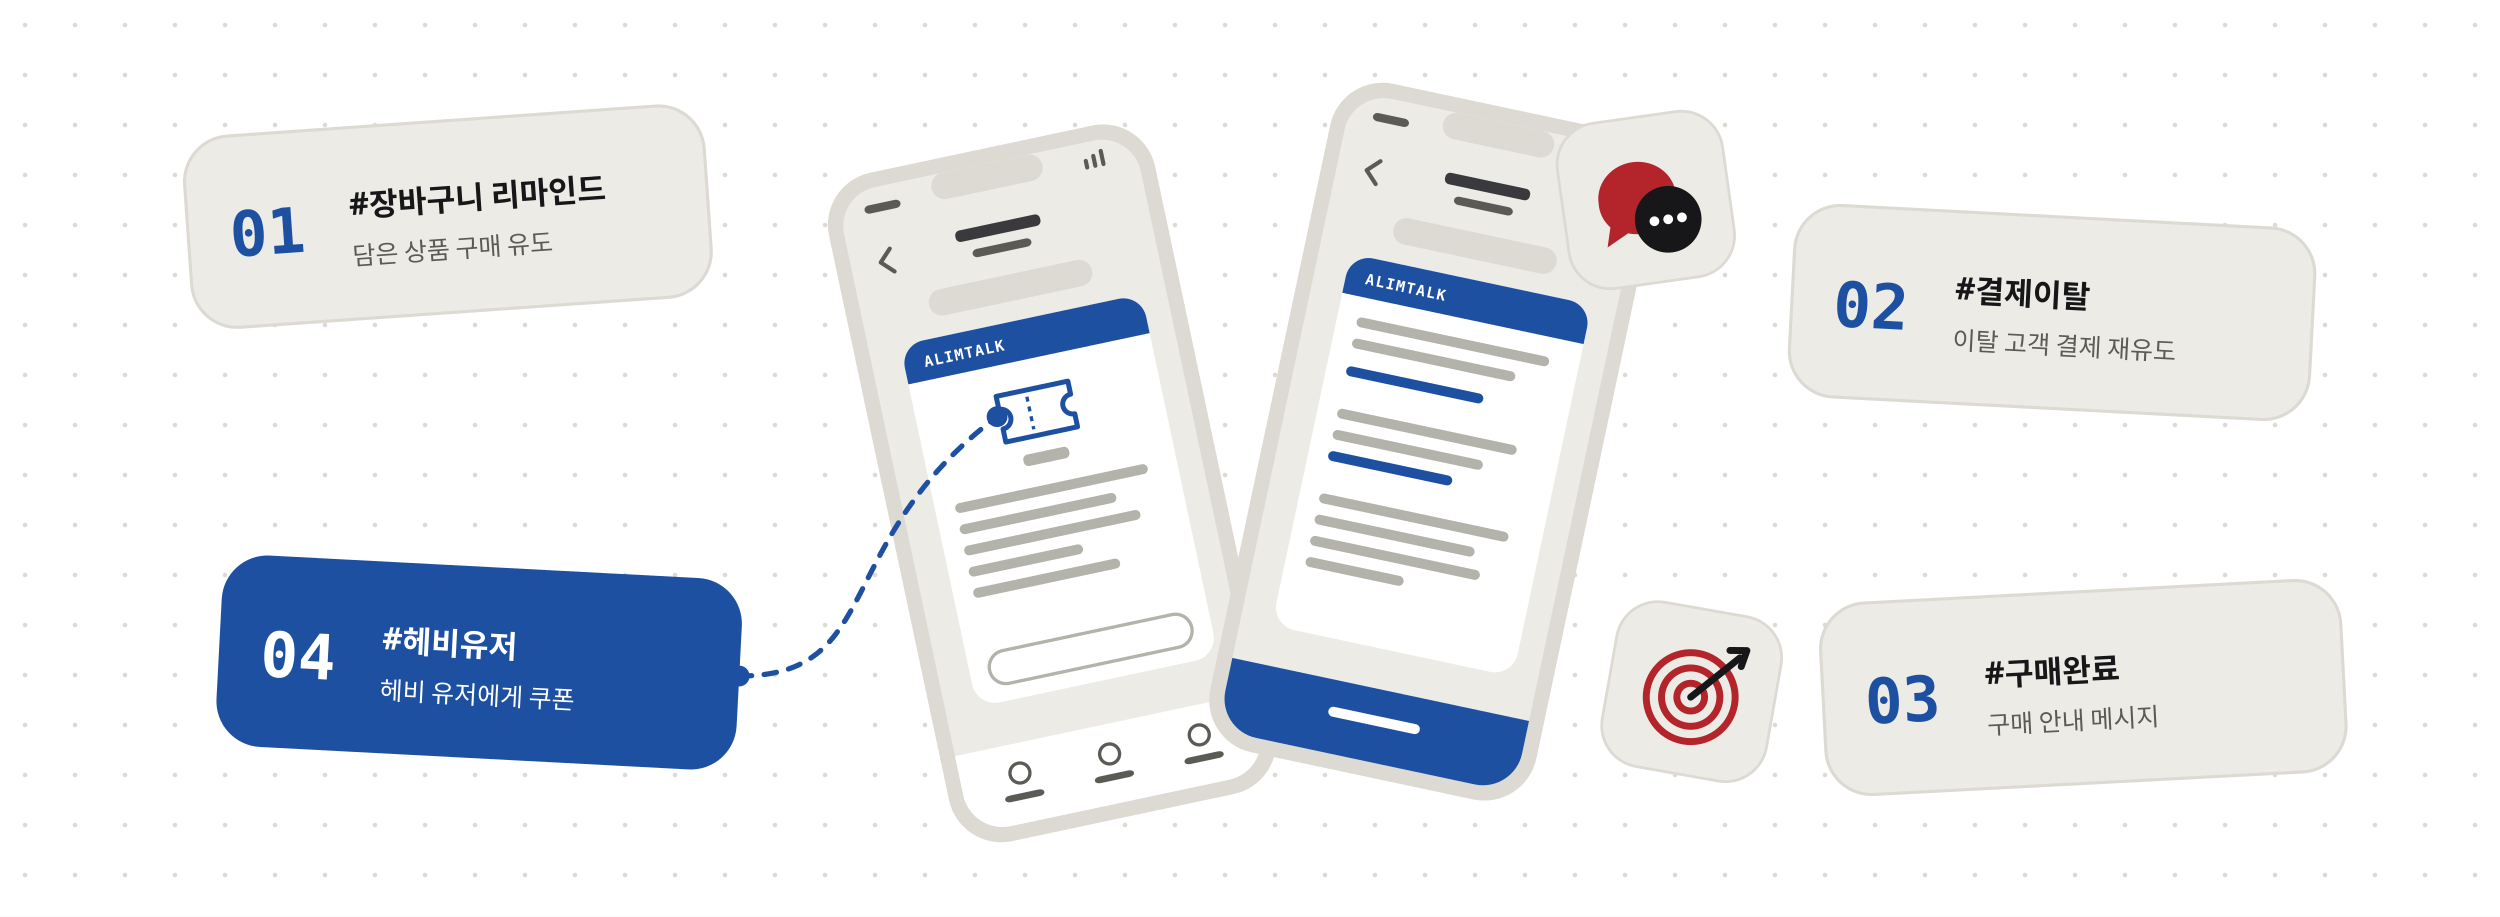
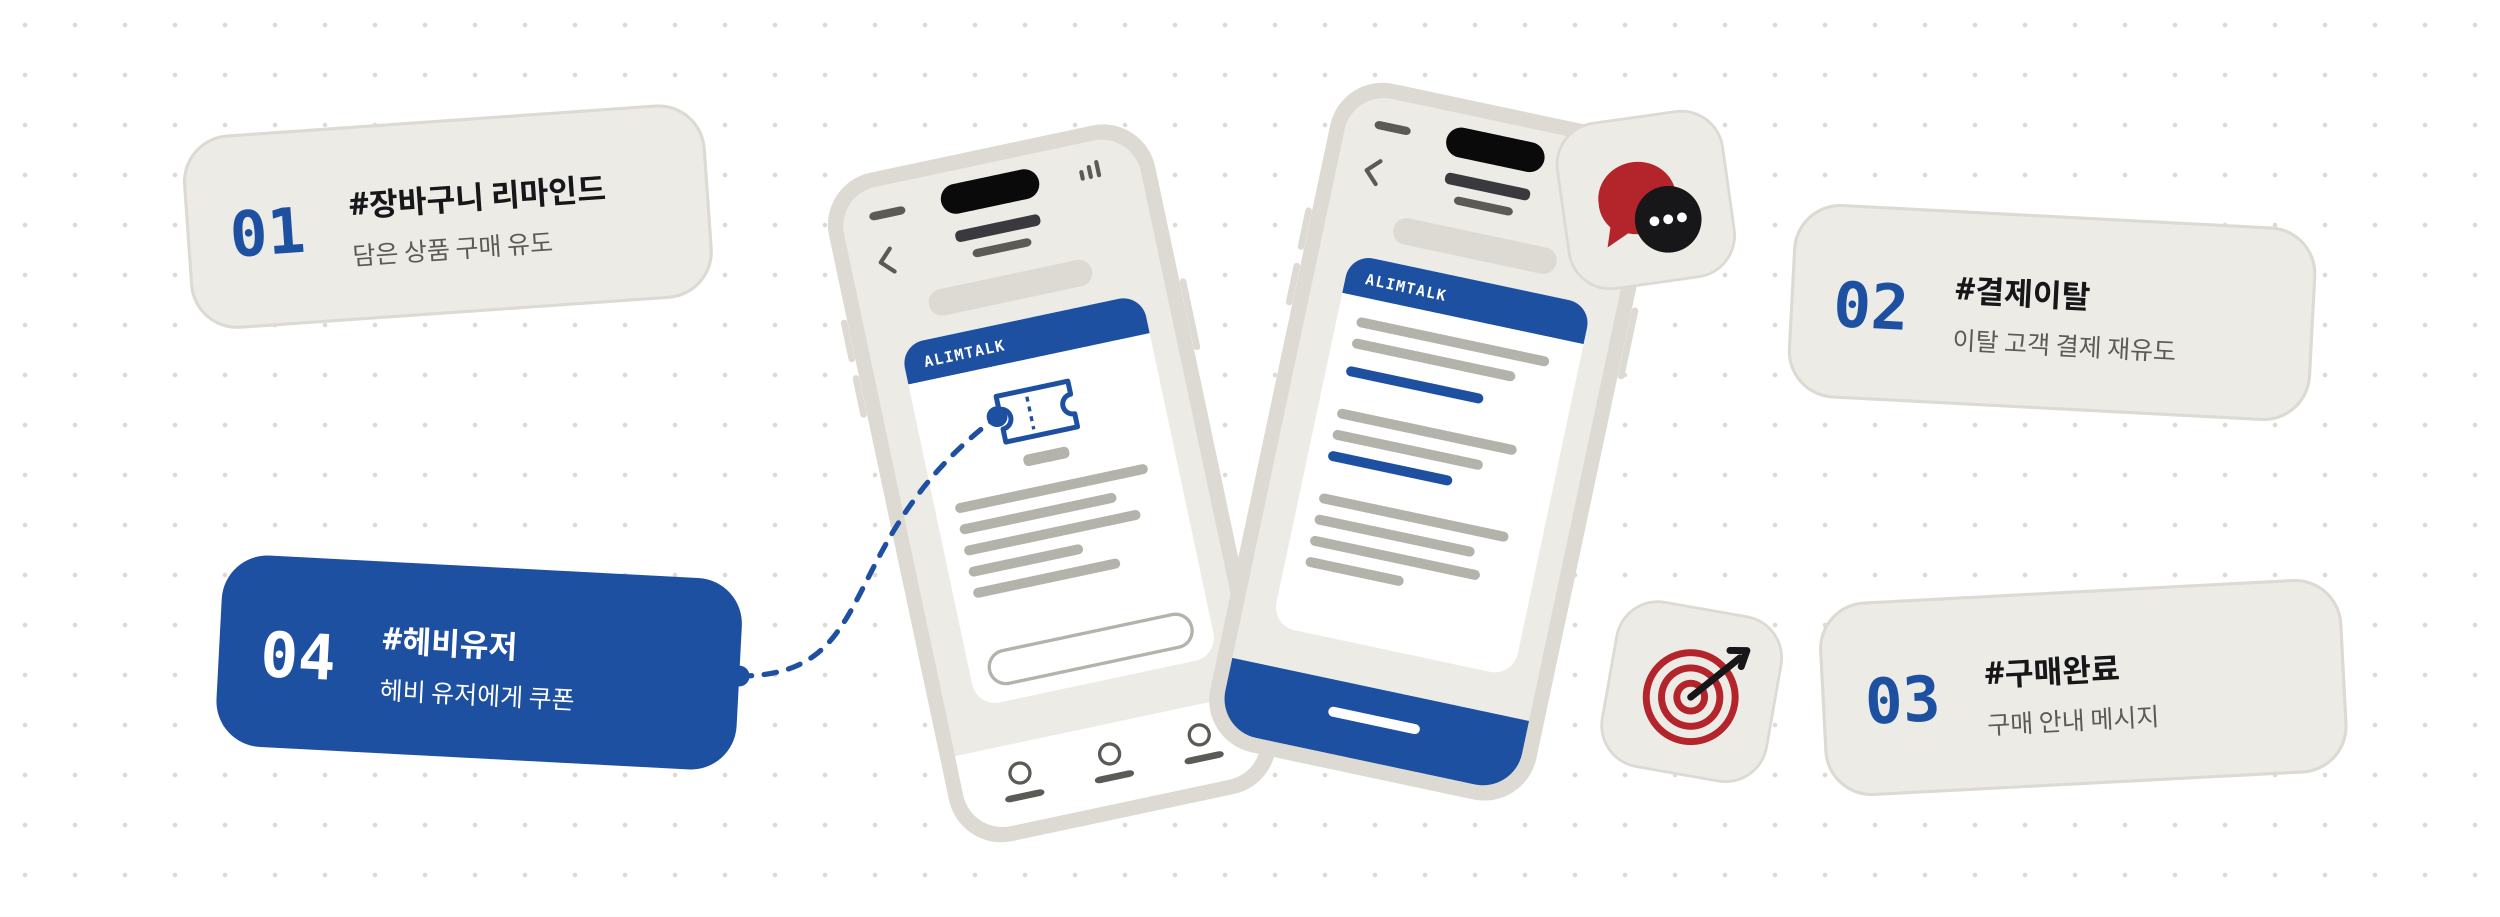
<svg xmlns="http://www.w3.org/2000/svg" viewBox="0 0 1200 440" width="1200" height="440">
  <rect width="1200" height="440" fill="#ffffff" />
  <g fill="#dcdad3">
    <circle cx="12" cy="12" r="1.1" />
    <circle cx="12" cy="36" r="1.1" />
    <circle cx="12" cy="60" r="1.1" />
    <circle cx="12" cy="84" r="1.1" />
    <circle cx="12" cy="108" r="1.1" />
    <circle cx="12" cy="132" r="1.1" />
    <circle cx="12" cy="156" r="1.1" />
    <circle cx="12" cy="180" r="1.1" />
    <circle cx="12" cy="204" r="1.1" />
    <circle cx="12" cy="228" r="1.1" />
    <circle cx="12" cy="252" r="1.1" />
    <circle cx="12" cy="276" r="1.1" />
    <circle cx="12" cy="300" r="1.1" />
    <circle cx="12" cy="324" r="1.1" />
    <circle cx="12" cy="348" r="1.1" />
    <circle cx="12" cy="372" r="1.1" />
    <circle cx="12" cy="396" r="1.1" />
    <circle cx="12" cy="420" r="1.1" />
    <circle cx="36" cy="12" r="1.1" />
    <circle cx="36" cy="36" r="1.1" />
    <circle cx="36" cy="60" r="1.1" />
    <circle cx="36" cy="84" r="1.1" />
    <circle cx="36" cy="108" r="1.1" />
    <circle cx="36" cy="132" r="1.1" />
    <circle cx="36" cy="156" r="1.1" />
    <circle cx="36" cy="180" r="1.1" />
    <circle cx="36" cy="204" r="1.1" />
    <circle cx="36" cy="228" r="1.1" />
    <circle cx="36" cy="252" r="1.1" />
    <circle cx="36" cy="276" r="1.1" />
    <circle cx="36" cy="300" r="1.1" />
    <circle cx="36" cy="324" r="1.1" />
    <circle cx="36" cy="348" r="1.1" />
    <circle cx="36" cy="372" r="1.1" />
    <circle cx="36" cy="396" r="1.1" />
    <circle cx="36" cy="420" r="1.1" />
    <circle cx="60" cy="12" r="1.1" />
    <circle cx="60" cy="36" r="1.1" />
    <circle cx="60" cy="60" r="1.1" />
    <circle cx="60" cy="84" r="1.1" />
    <circle cx="60" cy="108" r="1.1" />
    <circle cx="60" cy="132" r="1.1" />
    <circle cx="60" cy="156" r="1.1" />
    <circle cx="60" cy="180" r="1.1" />
    <circle cx="60" cy="204" r="1.1" />
    <circle cx="60" cy="228" r="1.1" />
    <circle cx="60" cy="252" r="1.1" />
    <circle cx="60" cy="276" r="1.1" />
    <circle cx="60" cy="300" r="1.1" />
    <circle cx="60" cy="324" r="1.1" />
    <circle cx="60" cy="348" r="1.1" />
    <circle cx="60" cy="372" r="1.1" />
    <circle cx="60" cy="396" r="1.1" />
    <circle cx="60" cy="420" r="1.1" />
    <circle cx="84" cy="12" r="1.1" />
    <circle cx="84" cy="36" r="1.1" />
    <circle cx="84" cy="60" r="1.1" />
    <circle cx="84" cy="84" r="1.1" />
    <circle cx="84" cy="108" r="1.1" />
    <circle cx="84" cy="132" r="1.1" />
    <circle cx="84" cy="156" r="1.1" />
    <circle cx="84" cy="180" r="1.1" />
    <circle cx="84" cy="204" r="1.1" />
    <circle cx="84" cy="228" r="1.1" />
    <circle cx="84" cy="252" r="1.1" />
    <circle cx="84" cy="276" r="1.1" />
    <circle cx="84" cy="300" r="1.1" />
    <circle cx="84" cy="324" r="1.1" />
    <circle cx="84" cy="348" r="1.1" />
    <circle cx="84" cy="372" r="1.1" />
    <circle cx="84" cy="396" r="1.1" />
    <circle cx="84" cy="420" r="1.1" />
    <circle cx="108" cy="12" r="1.1" />
    <circle cx="108" cy="36" r="1.1" />
    <circle cx="108" cy="60" r="1.1" />
    <circle cx="108" cy="84" r="1.1" />
    <circle cx="108" cy="108" r="1.1" />
    <circle cx="108" cy="132" r="1.1" />
    <circle cx="108" cy="156" r="1.1" />
    <circle cx="108" cy="180" r="1.1" />
    <circle cx="108" cy="204" r="1.1" />
    <circle cx="108" cy="228" r="1.1" />
    <circle cx="108" cy="252" r="1.1" />
    <circle cx="108" cy="276" r="1.1" />
    <circle cx="108" cy="300" r="1.1" />
    <circle cx="108" cy="324" r="1.1" />
    <circle cx="108" cy="348" r="1.1" />
    <circle cx="108" cy="372" r="1.1" />
    <circle cx="108" cy="396" r="1.1" />
    <circle cx="108" cy="420" r="1.1" />
    <circle cx="132" cy="12" r="1.1" />
    <circle cx="132" cy="36" r="1.1" />
    <circle cx="132" cy="60" r="1.1" />
    <circle cx="132" cy="84" r="1.1" />
    <circle cx="132" cy="108" r="1.1" />
    <circle cx="132" cy="132" r="1.1" />
    <circle cx="132" cy="156" r="1.1" />
    <circle cx="132" cy="180" r="1.1" />
    <circle cx="132" cy="204" r="1.1" />
    <circle cx="132" cy="228" r="1.1" />
    <circle cx="132" cy="252" r="1.1" />
    <circle cx="132" cy="276" r="1.1" />
    <circle cx="132" cy="300" r="1.1" />
    <circle cx="132" cy="324" r="1.1" />
    <circle cx="132" cy="348" r="1.1" />
    <circle cx="132" cy="372" r="1.1" />
    <circle cx="132" cy="396" r="1.1" />
    <circle cx="132" cy="420" r="1.1" />
    <circle cx="156" cy="12" r="1.1" />
    <circle cx="156" cy="36" r="1.1" />
    <circle cx="156" cy="60" r="1.1" />
    <circle cx="156" cy="84" r="1.1" />
    <circle cx="156" cy="108" r="1.1" />
    <circle cx="156" cy="132" r="1.1" />
    <circle cx="156" cy="156" r="1.1" />
    <circle cx="156" cy="180" r="1.1" />
    <circle cx="156" cy="204" r="1.1" />
    <circle cx="156" cy="228" r="1.1" />
    <circle cx="156" cy="252" r="1.1" />
    <circle cx="156" cy="276" r="1.1" />
    <circle cx="156" cy="300" r="1.1" />
    <circle cx="156" cy="324" r="1.1" />
    <circle cx="156" cy="348" r="1.1" />
    <circle cx="156" cy="372" r="1.1" />
    <circle cx="156" cy="396" r="1.1" />
    <circle cx="156" cy="420" r="1.1" />
    <circle cx="180" cy="12" r="1.1" />
    <circle cx="180" cy="36" r="1.1" />
    <circle cx="180" cy="60" r="1.1" />
    <circle cx="180" cy="84" r="1.1" />
    <circle cx="180" cy="108" r="1.1" />
    <circle cx="180" cy="132" r="1.1" />
    <circle cx="180" cy="156" r="1.1" />
    <circle cx="180" cy="180" r="1.1" />
    <circle cx="180" cy="204" r="1.1" />
    <circle cx="180" cy="228" r="1.1" />
    <circle cx="180" cy="252" r="1.1" />
    <circle cx="180" cy="276" r="1.1" />
    <circle cx="180" cy="300" r="1.1" />
    <circle cx="180" cy="324" r="1.1" />
    <circle cx="180" cy="348" r="1.1" />
    <circle cx="180" cy="372" r="1.1" />
    <circle cx="180" cy="396" r="1.1" />
    <circle cx="180" cy="420" r="1.1" />
    <circle cx="204" cy="12" r="1.1" />
    <circle cx="204" cy="36" r="1.1" />
    <circle cx="204" cy="60" r="1.1" />
    <circle cx="204" cy="84" r="1.1" />
    <circle cx="204" cy="108" r="1.1" />
    <circle cx="204" cy="132" r="1.1" />
    <circle cx="204" cy="156" r="1.1" />
    <circle cx="204" cy="180" r="1.1" />
    <circle cx="204" cy="204" r="1.1" />
    <circle cx="204" cy="228" r="1.1" />
    <circle cx="204" cy="252" r="1.1" />
    <circle cx="204" cy="276" r="1.1" />
    <circle cx="204" cy="300" r="1.1" />
    <circle cx="204" cy="324" r="1.1" />
    <circle cx="204" cy="348" r="1.1" />
    <circle cx="204" cy="372" r="1.1" />
    <circle cx="204" cy="396" r="1.1" />
    <circle cx="204" cy="420" r="1.1" />
    <circle cx="228" cy="12" r="1.1" />
    <circle cx="228" cy="36" r="1.1" />
    <circle cx="228" cy="60" r="1.1" />
    <circle cx="228" cy="84" r="1.1" />
    <circle cx="228" cy="108" r="1.1" />
    <circle cx="228" cy="132" r="1.1" />
    <circle cx="228" cy="156" r="1.1" />
    <circle cx="228" cy="180" r="1.1" />
    <circle cx="228" cy="204" r="1.1" />
    <circle cx="228" cy="228" r="1.1" />
    <circle cx="228" cy="252" r="1.1" />
    <circle cx="228" cy="276" r="1.1" />
    <circle cx="228" cy="300" r="1.1" />
    <circle cx="228" cy="324" r="1.1" />
    <circle cx="228" cy="348" r="1.1" />
    <circle cx="228" cy="372" r="1.1" />
    <circle cx="228" cy="396" r="1.1" />
    <circle cx="228" cy="420" r="1.1" />
    <circle cx="252" cy="12" r="1.1" />
    <circle cx="252" cy="36" r="1.1" />
    <circle cx="252" cy="60" r="1.1" />
    <circle cx="252" cy="84" r="1.1" />
    <circle cx="252" cy="108" r="1.1" />
    <circle cx="252" cy="132" r="1.1" />
    <circle cx="252" cy="156" r="1.1" />
    <circle cx="252" cy="180" r="1.1" />
    <circle cx="252" cy="204" r="1.1" />
    <circle cx="252" cy="228" r="1.1" />
    <circle cx="252" cy="252" r="1.1" />
    <circle cx="252" cy="276" r="1.1" />
    <circle cx="252" cy="300" r="1.1" />
    <circle cx="252" cy="324" r="1.1" />
    <circle cx="252" cy="348" r="1.1" />
    <circle cx="252" cy="372" r="1.1" />
    <circle cx="252" cy="396" r="1.1" />
    <circle cx="252" cy="420" r="1.1" />
    <circle cx="276" cy="12" r="1.1" />
    <circle cx="276" cy="36" r="1.1" />
    <circle cx="276" cy="60" r="1.1" />
    <circle cx="276" cy="84" r="1.1" />
    <circle cx="276" cy="108" r="1.1" />
    <circle cx="276" cy="132" r="1.1" />
    <circle cx="276" cy="156" r="1.1" />
    <circle cx="276" cy="180" r="1.1" />
    <circle cx="276" cy="204" r="1.1" />
    <circle cx="276" cy="228" r="1.1" />
    <circle cx="276" cy="252" r="1.1" />
    <circle cx="276" cy="276" r="1.1" />
    <circle cx="276" cy="300" r="1.1" />
    <circle cx="276" cy="324" r="1.1" />
    <circle cx="276" cy="348" r="1.1" />
    <circle cx="276" cy="372" r="1.1" />
    <circle cx="276" cy="396" r="1.1" />
    <circle cx="276" cy="420" r="1.1" />
    <circle cx="300" cy="12" r="1.1" />
    <circle cx="300" cy="36" r="1.1" />
    <circle cx="300" cy="60" r="1.1" />
    <circle cx="300" cy="84" r="1.1" />
    <circle cx="300" cy="108" r="1.1" />
    <circle cx="300" cy="132" r="1.1" />
    <circle cx="300" cy="156" r="1.1" />
    <circle cx="300" cy="180" r="1.1" />
    <circle cx="300" cy="204" r="1.1" />
    <circle cx="300" cy="228" r="1.1" />
    <circle cx="300" cy="252" r="1.1" />
    <circle cx="300" cy="276" r="1.1" />
    <circle cx="300" cy="300" r="1.1" />
    <circle cx="300" cy="324" r="1.1" />
    <circle cx="300" cy="348" r="1.1" />
    <circle cx="300" cy="372" r="1.1" />
    <circle cx="300" cy="396" r="1.1" />
    <circle cx="300" cy="420" r="1.1" />
    <circle cx="324" cy="12" r="1.1" />
    <circle cx="324" cy="36" r="1.1" />
    <circle cx="324" cy="60" r="1.1" />
    <circle cx="324" cy="84" r="1.1" />
    <circle cx="324" cy="108" r="1.1" />
    <circle cx="324" cy="132" r="1.1" />
    <circle cx="324" cy="156" r="1.1" />
    <circle cx="324" cy="180" r="1.1" />
    <circle cx="324" cy="204" r="1.1" />
    <circle cx="324" cy="228" r="1.1" />
    <circle cx="324" cy="252" r="1.1" />
    <circle cx="324" cy="276" r="1.1" />
    <circle cx="324" cy="300" r="1.1" />
    <circle cx="324" cy="324" r="1.1" />
    <circle cx="324" cy="348" r="1.1" />
    <circle cx="324" cy="372" r="1.1" />
    <circle cx="324" cy="396" r="1.1" />
    <circle cx="324" cy="420" r="1.1" />
    <circle cx="348" cy="12" r="1.1" />
    <circle cx="348" cy="36" r="1.1" />
    <circle cx="348" cy="60" r="1.1" />
    <circle cx="348" cy="84" r="1.1" />
    <circle cx="348" cy="108" r="1.1" />
    <circle cx="348" cy="132" r="1.1" />
    <circle cx="348" cy="156" r="1.1" />
    <circle cx="348" cy="180" r="1.1" />
    <circle cx="348" cy="204" r="1.1" />
    <circle cx="348" cy="228" r="1.1" />
    <circle cx="348" cy="252" r="1.1" />
    <circle cx="348" cy="276" r="1.1" />
    <circle cx="348" cy="300" r="1.1" />
    <circle cx="348" cy="324" r="1.1" />
    <circle cx="348" cy="348" r="1.1" />
    <circle cx="348" cy="372" r="1.1" />
    <circle cx="348" cy="396" r="1.1" />
    <circle cx="348" cy="420" r="1.1" />
    <circle cx="372" cy="12" r="1.1" />
    <circle cx="372" cy="36" r="1.1" />
    <circle cx="372" cy="60" r="1.1" />
    <circle cx="372" cy="84" r="1.1" />
    <circle cx="372" cy="108" r="1.1" />
    <circle cx="372" cy="132" r="1.1" />
    <circle cx="372" cy="156" r="1.1" />
    <circle cx="372" cy="180" r="1.1" />
    <circle cx="372" cy="204" r="1.1" />
    <circle cx="372" cy="228" r="1.1" />
    <circle cx="372" cy="252" r="1.1" />
    <circle cx="372" cy="276" r="1.1" />
    <circle cx="372" cy="300" r="1.1" />
    <circle cx="372" cy="324" r="1.1" />
    <circle cx="372" cy="348" r="1.1" />
    <circle cx="372" cy="372" r="1.1" />
    <circle cx="372" cy="396" r="1.1" />
    <circle cx="372" cy="420" r="1.1" />
    <circle cx="396" cy="12" r="1.1" />
    <circle cx="396" cy="36" r="1.1" />
    <circle cx="396" cy="60" r="1.1" />
    <circle cx="396" cy="84" r="1.1" />
    <circle cx="396" cy="108" r="1.1" />
    <circle cx="396" cy="132" r="1.1" />
    <circle cx="396" cy="156" r="1.1" />
    <circle cx="396" cy="180" r="1.1" />
    <circle cx="396" cy="204" r="1.1" />
    <circle cx="396" cy="228" r="1.1" />
    <circle cx="396" cy="252" r="1.1" />
    <circle cx="396" cy="276" r="1.1" />
    <circle cx="396" cy="300" r="1.1" />
    <circle cx="396" cy="324" r="1.1" />
    <circle cx="396" cy="348" r="1.1" />
    <circle cx="396" cy="372" r="1.1" />
    <circle cx="396" cy="396" r="1.1" />
    <circle cx="396" cy="420" r="1.1" />
    <circle cx="420" cy="12" r="1.1" />
    <circle cx="420" cy="36" r="1.1" />
    <circle cx="420" cy="60" r="1.1" />
    <circle cx="420" cy="84" r="1.1" />
    <circle cx="420" cy="108" r="1.1" />
    <circle cx="420" cy="132" r="1.1" />
    <circle cx="420" cy="156" r="1.1" />
    <circle cx="420" cy="180" r="1.1" />
    <circle cx="420" cy="204" r="1.1" />
    <circle cx="420" cy="228" r="1.1" />
    <circle cx="420" cy="252" r="1.1" />
    <circle cx="420" cy="276" r="1.1" />
    <circle cx="420" cy="300" r="1.1" />
    <circle cx="420" cy="324" r="1.1" />
    <circle cx="420" cy="348" r="1.1" />
    <circle cx="420" cy="372" r="1.1" />
    <circle cx="420" cy="396" r="1.1" />
    <circle cx="420" cy="420" r="1.1" />
    <circle cx="444" cy="12" r="1.1" />
    <circle cx="444" cy="36" r="1.1" />
    <circle cx="444" cy="60" r="1.1" />
    <circle cx="444" cy="84" r="1.1" />
    <circle cx="444" cy="108" r="1.1" />
    <circle cx="444" cy="132" r="1.1" />
    <circle cx="444" cy="156" r="1.1" />
    <circle cx="444" cy="180" r="1.1" />
    <circle cx="444" cy="204" r="1.1" />
    <circle cx="444" cy="228" r="1.1" />
    <circle cx="444" cy="252" r="1.1" />
    <circle cx="444" cy="276" r="1.1" />
    <circle cx="444" cy="300" r="1.1" />
    <circle cx="444" cy="324" r="1.1" />
    <circle cx="444" cy="348" r="1.1" />
    <circle cx="444" cy="372" r="1.1" />
    <circle cx="444" cy="396" r="1.1" />
    <circle cx="444" cy="420" r="1.1" />
    <circle cx="468" cy="12" r="1.1" />
    <circle cx="468" cy="36" r="1.1" />
    <circle cx="468" cy="60" r="1.1" />
    <circle cx="468" cy="84" r="1.1" />
    <circle cx="468" cy="108" r="1.1" />
    <circle cx="468" cy="132" r="1.1" />
    <circle cx="468" cy="156" r="1.1" />
    <circle cx="468" cy="180" r="1.1" />
    <circle cx="468" cy="204" r="1.1" />
    <circle cx="468" cy="228" r="1.1" />
    <circle cx="468" cy="252" r="1.1" />
    <circle cx="468" cy="276" r="1.1" />
    <circle cx="468" cy="300" r="1.1" />
    <circle cx="468" cy="324" r="1.1" />
    <circle cx="468" cy="348" r="1.1" />
    <circle cx="468" cy="372" r="1.1" />
    <circle cx="468" cy="396" r="1.1" />
    <circle cx="468" cy="420" r="1.1" />
    <circle cx="492" cy="12" r="1.1" />
    <circle cx="492" cy="36" r="1.1" />
    <circle cx="492" cy="60" r="1.1" />
    <circle cx="492" cy="84" r="1.1" />
    <circle cx="492" cy="108" r="1.1" />
    <circle cx="492" cy="132" r="1.1" />
    <circle cx="492" cy="156" r="1.1" />
    <circle cx="492" cy="180" r="1.1" />
    <circle cx="492" cy="204" r="1.1" />
    <circle cx="492" cy="228" r="1.1" />
    <circle cx="492" cy="252" r="1.1" />
    <circle cx="492" cy="276" r="1.1" />
    <circle cx="492" cy="300" r="1.1" />
    <circle cx="492" cy="324" r="1.1" />
    <circle cx="492" cy="348" r="1.1" />
    <circle cx="492" cy="372" r="1.1" />
    <circle cx="492" cy="396" r="1.1" />
    <circle cx="492" cy="420" r="1.1" />
    <circle cx="516" cy="12" r="1.1" />
    <circle cx="516" cy="36" r="1.1" />
    <circle cx="516" cy="60" r="1.1" />
    <circle cx="516" cy="84" r="1.1" />
    <circle cx="516" cy="108" r="1.1" />
    <circle cx="516" cy="132" r="1.1" />
    <circle cx="516" cy="156" r="1.1" />
    <circle cx="516" cy="180" r="1.1" />
    <circle cx="516" cy="204" r="1.1" />
    <circle cx="516" cy="228" r="1.1" />
    <circle cx="516" cy="252" r="1.1" />
    <circle cx="516" cy="276" r="1.1" />
    <circle cx="516" cy="300" r="1.1" />
    <circle cx="516" cy="324" r="1.1" />
    <circle cx="516" cy="348" r="1.1" />
    <circle cx="516" cy="372" r="1.1" />
    <circle cx="516" cy="396" r="1.1" />
    <circle cx="516" cy="420" r="1.1" />
    <circle cx="540" cy="12" r="1.1" />
    <circle cx="540" cy="36" r="1.1" />
    <circle cx="540" cy="60" r="1.1" />
    <circle cx="540" cy="84" r="1.1" />
    <circle cx="540" cy="108" r="1.1" />
    <circle cx="540" cy="132" r="1.1" />
    <circle cx="540" cy="156" r="1.1" />
    <circle cx="540" cy="180" r="1.1" />
    <circle cx="540" cy="204" r="1.1" />
    <circle cx="540" cy="228" r="1.1" />
    <circle cx="540" cy="252" r="1.1" />
    <circle cx="540" cy="276" r="1.1" />
    <circle cx="540" cy="300" r="1.1" />
    <circle cx="540" cy="324" r="1.1" />
    <circle cx="540" cy="348" r="1.1" />
    <circle cx="540" cy="372" r="1.1" />
    <circle cx="540" cy="396" r="1.1" />
    <circle cx="540" cy="420" r="1.1" />
    <circle cx="564" cy="12" r="1.1" />
    <circle cx="564" cy="36" r="1.1" />
    <circle cx="564" cy="60" r="1.1" />
    <circle cx="564" cy="84" r="1.1" />
    <circle cx="564" cy="108" r="1.1" />
    <circle cx="564" cy="132" r="1.1" />
    <circle cx="564" cy="156" r="1.1" />
    <circle cx="564" cy="180" r="1.1" />
    <circle cx="564" cy="204" r="1.1" />
    <circle cx="564" cy="228" r="1.1" />
    <circle cx="564" cy="252" r="1.1" />
    <circle cx="564" cy="276" r="1.1" />
    <circle cx="564" cy="300" r="1.1" />
    <circle cx="564" cy="324" r="1.1" />
    <circle cx="564" cy="348" r="1.1" />
    <circle cx="564" cy="372" r="1.1" />
    <circle cx="564" cy="396" r="1.1" />
    <circle cx="564" cy="420" r="1.1" />
    <circle cx="588" cy="12" r="1.1" />
    <circle cx="588" cy="36" r="1.1" />
    <circle cx="588" cy="60" r="1.1" />
    <circle cx="588" cy="84" r="1.1" />
    <circle cx="588" cy="108" r="1.1" />
    <circle cx="588" cy="132" r="1.1" />
    <circle cx="588" cy="156" r="1.1" />
    <circle cx="588" cy="180" r="1.1" />
    <circle cx="588" cy="204" r="1.1" />
    <circle cx="588" cy="228" r="1.1" />
    <circle cx="588" cy="252" r="1.1" />
    <circle cx="588" cy="276" r="1.1" />
    <circle cx="588" cy="300" r="1.1" />
    <circle cx="588" cy="324" r="1.1" />
    <circle cx="588" cy="348" r="1.1" />
    <circle cx="588" cy="372" r="1.1" />
    <circle cx="588" cy="396" r="1.1" />
    <circle cx="588" cy="420" r="1.1" />
    <circle cx="612" cy="12" r="1.1" />
    <circle cx="612" cy="36" r="1.1" />
    <circle cx="612" cy="60" r="1.1" />
    <circle cx="612" cy="84" r="1.1" />
    <circle cx="612" cy="108" r="1.1" />
    <circle cx="612" cy="132" r="1.1" />
    <circle cx="612" cy="156" r="1.1" />
    <circle cx="612" cy="180" r="1.1" />
    <circle cx="612" cy="204" r="1.1" />
    <circle cx="612" cy="228" r="1.1" />
    <circle cx="612" cy="252" r="1.1" />
    <circle cx="612" cy="276" r="1.1" />
    <circle cx="612" cy="300" r="1.1" />
    <circle cx="612" cy="324" r="1.1" />
    <circle cx="612" cy="348" r="1.1" />
    <circle cx="612" cy="372" r="1.1" />
    <circle cx="612" cy="396" r="1.1" />
    <circle cx="612" cy="420" r="1.1" />
    <circle cx="636" cy="12" r="1.1" />
    <circle cx="636" cy="36" r="1.1" />
    <circle cx="636" cy="60" r="1.1" />
    <circle cx="636" cy="84" r="1.1" />
    <circle cx="636" cy="108" r="1.1" />
    <circle cx="636" cy="132" r="1.1" />
    <circle cx="636" cy="156" r="1.1" />
    <circle cx="636" cy="180" r="1.1" />
    <circle cx="636" cy="204" r="1.1" />
    <circle cx="636" cy="228" r="1.1" />
    <circle cx="636" cy="252" r="1.1" />
    <circle cx="636" cy="276" r="1.1" />
    <circle cx="636" cy="300" r="1.1" />
    <circle cx="636" cy="324" r="1.1" />
    <circle cx="636" cy="348" r="1.1" />
    <circle cx="636" cy="372" r="1.1" />
    <circle cx="636" cy="396" r="1.1" />
    <circle cx="636" cy="420" r="1.1" />
    <circle cx="660" cy="12" r="1.1" />
    <circle cx="660" cy="36" r="1.1" />
    <circle cx="660" cy="60" r="1.1" />
    <circle cx="660" cy="84" r="1.1" />
    <circle cx="660" cy="108" r="1.1" />
    <circle cx="660" cy="132" r="1.1" />
    <circle cx="660" cy="156" r="1.1" />
    <circle cx="660" cy="180" r="1.1" />
    <circle cx="660" cy="204" r="1.1" />
    <circle cx="660" cy="228" r="1.1" />
    <circle cx="660" cy="252" r="1.1" />
    <circle cx="660" cy="276" r="1.1" />
    <circle cx="660" cy="300" r="1.1" />
    <circle cx="660" cy="324" r="1.1" />
    <circle cx="660" cy="348" r="1.1" />
    <circle cx="660" cy="372" r="1.1" />
    <circle cx="660" cy="396" r="1.1" />
    <circle cx="660" cy="420" r="1.1" />
    <circle cx="684" cy="12" r="1.1" />
    <circle cx="684" cy="36" r="1.1" />
    <circle cx="684" cy="60" r="1.1" />
    <circle cx="684" cy="84" r="1.1" />
    <circle cx="684" cy="108" r="1.1" />
    <circle cx="684" cy="132" r="1.1" />
    <circle cx="684" cy="156" r="1.1" />
    <circle cx="684" cy="180" r="1.1" />
    <circle cx="684" cy="204" r="1.1" />
    <circle cx="684" cy="228" r="1.1" />
    <circle cx="684" cy="252" r="1.1" />
    <circle cx="684" cy="276" r="1.1" />
    <circle cx="684" cy="300" r="1.1" />
    <circle cx="684" cy="324" r="1.1" />
    <circle cx="684" cy="348" r="1.1" />
    <circle cx="684" cy="372" r="1.1" />
    <circle cx="684" cy="396" r="1.1" />
    <circle cx="684" cy="420" r="1.1" />
    <circle cx="708" cy="12" r="1.1" />
    <circle cx="708" cy="36" r="1.1" />
    <circle cx="708" cy="60" r="1.1" />
    <circle cx="708" cy="84" r="1.1" />
    <circle cx="708" cy="108" r="1.1" />
    <circle cx="708" cy="132" r="1.1" />
    <circle cx="708" cy="156" r="1.1" />
    <circle cx="708" cy="180" r="1.1" />
    <circle cx="708" cy="204" r="1.1" />
    <circle cx="708" cy="228" r="1.1" />
    <circle cx="708" cy="252" r="1.1" />
    <circle cx="708" cy="276" r="1.1" />
    <circle cx="708" cy="300" r="1.1" />
    <circle cx="708" cy="324" r="1.1" />
    <circle cx="708" cy="348" r="1.1" />
    <circle cx="708" cy="372" r="1.1" />
    <circle cx="708" cy="396" r="1.1" />
    <circle cx="708" cy="420" r="1.1" />
    <circle cx="732" cy="12" r="1.1" />
    <circle cx="732" cy="36" r="1.1" />
    <circle cx="732" cy="60" r="1.1" />
    <circle cx="732" cy="84" r="1.1" />
    <circle cx="732" cy="108" r="1.1" />
    <circle cx="732" cy="132" r="1.1" />
    <circle cx="732" cy="156" r="1.1" />
    <circle cx="732" cy="180" r="1.1" />
    <circle cx="732" cy="204" r="1.1" />
    <circle cx="732" cy="228" r="1.1" />
    <circle cx="732" cy="252" r="1.1" />
    <circle cx="732" cy="276" r="1.1" />
    <circle cx="732" cy="300" r="1.1" />
    <circle cx="732" cy="324" r="1.1" />
    <circle cx="732" cy="348" r="1.1" />
    <circle cx="732" cy="372" r="1.1" />
    <circle cx="732" cy="396" r="1.1" />
    <circle cx="732" cy="420" r="1.1" />
    <circle cx="756" cy="12" r="1.1" />
    <circle cx="756" cy="36" r="1.1" />
    <circle cx="756" cy="60" r="1.1" />
    <circle cx="756" cy="84" r="1.1" />
    <circle cx="756" cy="108" r="1.1" />
    <circle cx="756" cy="132" r="1.1" />
    <circle cx="756" cy="156" r="1.1" />
    <circle cx="756" cy="180" r="1.1" />
    <circle cx="756" cy="204" r="1.1" />
    <circle cx="756" cy="228" r="1.1" />
    <circle cx="756" cy="252" r="1.1" />
    <circle cx="756" cy="276" r="1.1" />
    <circle cx="756" cy="300" r="1.1" />
    <circle cx="756" cy="324" r="1.1" />
    <circle cx="756" cy="348" r="1.1" />
    <circle cx="756" cy="372" r="1.1" />
    <circle cx="756" cy="396" r="1.1" />
    <circle cx="756" cy="420" r="1.1" />
    <circle cx="780" cy="12" r="1.1" />
    <circle cx="780" cy="36" r="1.1" />
    <circle cx="780" cy="60" r="1.1" />
    <circle cx="780" cy="84" r="1.1" />
    <circle cx="780" cy="108" r="1.1" />
    <circle cx="780" cy="132" r="1.1" />
    <circle cx="780" cy="156" r="1.1" />
    <circle cx="780" cy="180" r="1.1" />
    <circle cx="780" cy="204" r="1.1" />
    <circle cx="780" cy="228" r="1.1" />
    <circle cx="780" cy="252" r="1.1" />
    <circle cx="780" cy="276" r="1.1" />
    <circle cx="780" cy="300" r="1.1" />
    <circle cx="780" cy="324" r="1.1" />
    <circle cx="780" cy="348" r="1.1" />
    <circle cx="780" cy="372" r="1.1" />
    <circle cx="780" cy="396" r="1.1" />
    <circle cx="780" cy="420" r="1.1" />
    <circle cx="804" cy="12" r="1.1" />
    <circle cx="804" cy="36" r="1.1" />
    <circle cx="804" cy="60" r="1.1" />
    <circle cx="804" cy="84" r="1.1" />
    <circle cx="804" cy="108" r="1.1" />
    <circle cx="804" cy="132" r="1.1" />
    <circle cx="804" cy="156" r="1.1" />
    <circle cx="804" cy="180" r="1.1" />
    <circle cx="804" cy="204" r="1.1" />
    <circle cx="804" cy="228" r="1.1" />
    <circle cx="804" cy="252" r="1.1" />
    <circle cx="804" cy="276" r="1.1" />
    <circle cx="804" cy="300" r="1.1" />
    <circle cx="804" cy="324" r="1.1" />
    <circle cx="804" cy="348" r="1.1" />
    <circle cx="804" cy="372" r="1.1" />
    <circle cx="804" cy="396" r="1.1" />
    <circle cx="804" cy="420" r="1.1" />
    <circle cx="828" cy="12" r="1.1" />
    <circle cx="828" cy="36" r="1.1" />
    <circle cx="828" cy="60" r="1.1" />
    <circle cx="828" cy="84" r="1.1" />
    <circle cx="828" cy="108" r="1.1" />
    <circle cx="828" cy="132" r="1.1" />
    <circle cx="828" cy="156" r="1.1" />
    <circle cx="828" cy="180" r="1.1" />
    <circle cx="828" cy="204" r="1.1" />
    <circle cx="828" cy="228" r="1.1" />
    <circle cx="828" cy="252" r="1.1" />
    <circle cx="828" cy="276" r="1.1" />
    <circle cx="828" cy="300" r="1.1" />
    <circle cx="828" cy="324" r="1.1" />
    <circle cx="828" cy="348" r="1.1" />
    <circle cx="828" cy="372" r="1.1" />
    <circle cx="828" cy="396" r="1.1" />
    <circle cx="828" cy="420" r="1.1" />
    <circle cx="852" cy="12" r="1.1" />
    <circle cx="852" cy="36" r="1.1" />
    <circle cx="852" cy="60" r="1.1" />
    <circle cx="852" cy="84" r="1.1" />
    <circle cx="852" cy="108" r="1.1" />
    <circle cx="852" cy="132" r="1.1" />
    <circle cx="852" cy="156" r="1.1" />
    <circle cx="852" cy="180" r="1.1" />
    <circle cx="852" cy="204" r="1.1" />
    <circle cx="852" cy="228" r="1.1" />
    <circle cx="852" cy="252" r="1.1" />
    <circle cx="852" cy="276" r="1.1" />
    <circle cx="852" cy="300" r="1.1" />
    <circle cx="852" cy="324" r="1.1" />
    <circle cx="852" cy="348" r="1.1" />
    <circle cx="852" cy="372" r="1.1" />
    <circle cx="852" cy="396" r="1.1" />
    <circle cx="852" cy="420" r="1.1" />
    <circle cx="876" cy="12" r="1.1" />
    <circle cx="876" cy="36" r="1.1" />
    <circle cx="876" cy="60" r="1.1" />
    <circle cx="876" cy="84" r="1.1" />
    <circle cx="876" cy="108" r="1.1" />
    <circle cx="876" cy="132" r="1.1" />
    <circle cx="876" cy="156" r="1.1" />
    <circle cx="876" cy="180" r="1.1" />
    <circle cx="876" cy="204" r="1.1" />
    <circle cx="876" cy="228" r="1.1" />
    <circle cx="876" cy="252" r="1.1" />
    <circle cx="876" cy="276" r="1.1" />
    <circle cx="876" cy="300" r="1.1" />
    <circle cx="876" cy="324" r="1.1" />
    <circle cx="876" cy="348" r="1.1" />
    <circle cx="876" cy="372" r="1.1" />
    <circle cx="876" cy="396" r="1.1" />
    <circle cx="876" cy="420" r="1.1" />
    <circle cx="900" cy="12" r="1.1" />
    <circle cx="900" cy="36" r="1.1" />
    <circle cx="900" cy="60" r="1.1" />
    <circle cx="900" cy="84" r="1.1" />
    <circle cx="900" cy="108" r="1.1" />
    <circle cx="900" cy="132" r="1.1" />
    <circle cx="900" cy="156" r="1.1" />
    <circle cx="900" cy="180" r="1.1" />
    <circle cx="900" cy="204" r="1.1" />
    <circle cx="900" cy="228" r="1.1" />
    <circle cx="900" cy="252" r="1.1" />
    <circle cx="900" cy="276" r="1.1" />
    <circle cx="900" cy="300" r="1.1" />
    <circle cx="900" cy="324" r="1.1" />
    <circle cx="900" cy="348" r="1.1" />
    <circle cx="900" cy="372" r="1.1" />
    <circle cx="900" cy="396" r="1.1" />
    <circle cx="900" cy="420" r="1.1" />
    <circle cx="924" cy="12" r="1.1" />
    <circle cx="924" cy="36" r="1.1" />
    <circle cx="924" cy="60" r="1.1" />
    <circle cx="924" cy="84" r="1.1" />
    <circle cx="924" cy="108" r="1.1" />
    <circle cx="924" cy="132" r="1.1" />
    <circle cx="924" cy="156" r="1.1" />
    <circle cx="924" cy="180" r="1.1" />
    <circle cx="924" cy="204" r="1.1" />
    <circle cx="924" cy="228" r="1.1" />
    <circle cx="924" cy="252" r="1.1" />
    <circle cx="924" cy="276" r="1.1" />
    <circle cx="924" cy="300" r="1.1" />
    <circle cx="924" cy="324" r="1.1" />
    <circle cx="924" cy="348" r="1.1" />
    <circle cx="924" cy="372" r="1.1" />
    <circle cx="924" cy="396" r="1.1" />
    <circle cx="924" cy="420" r="1.1" />
    <circle cx="948" cy="12" r="1.1" />
    <circle cx="948" cy="36" r="1.1" />
    <circle cx="948" cy="60" r="1.1" />
    <circle cx="948" cy="84" r="1.1" />
    <circle cx="948" cy="108" r="1.1" />
    <circle cx="948" cy="132" r="1.1" />
    <circle cx="948" cy="156" r="1.1" />
    <circle cx="948" cy="180" r="1.1" />
    <circle cx="948" cy="204" r="1.1" />
    <circle cx="948" cy="228" r="1.1" />
    <circle cx="948" cy="252" r="1.1" />
    <circle cx="948" cy="276" r="1.1" />
    <circle cx="948" cy="300" r="1.1" />
    <circle cx="948" cy="324" r="1.1" />
    <circle cx="948" cy="348" r="1.1" />
    <circle cx="948" cy="372" r="1.1" />
    <circle cx="948" cy="396" r="1.1" />
    <circle cx="948" cy="420" r="1.1" />
    <circle cx="972" cy="12" r="1.1" />
    <circle cx="972" cy="36" r="1.1" />
    <circle cx="972" cy="60" r="1.1" />
    <circle cx="972" cy="84" r="1.1" />
    <circle cx="972" cy="108" r="1.1" />
    <circle cx="972" cy="132" r="1.1" />
    <circle cx="972" cy="156" r="1.1" />
    <circle cx="972" cy="180" r="1.1" />
    <circle cx="972" cy="204" r="1.1" />
    <circle cx="972" cy="228" r="1.1" />
    <circle cx="972" cy="252" r="1.1" />
    <circle cx="972" cy="276" r="1.1" />
    <circle cx="972" cy="300" r="1.1" />
    <circle cx="972" cy="324" r="1.1" />
    <circle cx="972" cy="348" r="1.1" />
    <circle cx="972" cy="372" r="1.1" />
    <circle cx="972" cy="396" r="1.1" />
    <circle cx="972" cy="420" r="1.1" />
    <circle cx="996" cy="12" r="1.1" />
    <circle cx="996" cy="36" r="1.1" />
    <circle cx="996" cy="60" r="1.1" />
    <circle cx="996" cy="84" r="1.1" />
    <circle cx="996" cy="108" r="1.1" />
    <circle cx="996" cy="132" r="1.1" />
    <circle cx="996" cy="156" r="1.1" />
    <circle cx="996" cy="180" r="1.1" />
    <circle cx="996" cy="204" r="1.1" />
    <circle cx="996" cy="228" r="1.1" />
    <circle cx="996" cy="252" r="1.1" />
    <circle cx="996" cy="276" r="1.1" />
    <circle cx="996" cy="300" r="1.1" />
    <circle cx="996" cy="324" r="1.1" />
    <circle cx="996" cy="348" r="1.1" />
    <circle cx="996" cy="372" r="1.1" />
    <circle cx="996" cy="396" r="1.1" />
    <circle cx="996" cy="420" r="1.1" />
    <circle cx="1020" cy="12" r="1.1" />
    <circle cx="1020" cy="36" r="1.1" />
    <circle cx="1020" cy="60" r="1.1" />
    <circle cx="1020" cy="84" r="1.1" />
    <circle cx="1020" cy="108" r="1.1" />
    <circle cx="1020" cy="132" r="1.1" />
    <circle cx="1020" cy="156" r="1.1" />
    <circle cx="1020" cy="180" r="1.1" />
    <circle cx="1020" cy="204" r="1.1" />
    <circle cx="1020" cy="228" r="1.1" />
    <circle cx="1020" cy="252" r="1.1" />
    <circle cx="1020" cy="276" r="1.1" />
    <circle cx="1020" cy="300" r="1.1" />
    <circle cx="1020" cy="324" r="1.1" />
    <circle cx="1020" cy="348" r="1.1" />
    <circle cx="1020" cy="372" r="1.1" />
    <circle cx="1020" cy="396" r="1.1" />
    <circle cx="1020" cy="420" r="1.1" />
    <circle cx="1044" cy="12" r="1.1" />
    <circle cx="1044" cy="36" r="1.1" />
    <circle cx="1044" cy="60" r="1.1" />
    <circle cx="1044" cy="84" r="1.1" />
    <circle cx="1044" cy="108" r="1.1" />
    <circle cx="1044" cy="132" r="1.1" />
    <circle cx="1044" cy="156" r="1.1" />
    <circle cx="1044" cy="180" r="1.1" />
    <circle cx="1044" cy="204" r="1.1" />
    <circle cx="1044" cy="228" r="1.1" />
    <circle cx="1044" cy="252" r="1.1" />
    <circle cx="1044" cy="276" r="1.1" />
    <circle cx="1044" cy="300" r="1.1" />
    <circle cx="1044" cy="324" r="1.1" />
    <circle cx="1044" cy="348" r="1.1" />
    <circle cx="1044" cy="372" r="1.1" />
    <circle cx="1044" cy="396" r="1.1" />
    <circle cx="1044" cy="420" r="1.1" />
    <circle cx="1068" cy="12" r="1.1" />
    <circle cx="1068" cy="36" r="1.1" />
    <circle cx="1068" cy="60" r="1.1" />
    <circle cx="1068" cy="84" r="1.1" />
    <circle cx="1068" cy="108" r="1.1" />
    <circle cx="1068" cy="132" r="1.1" />
    <circle cx="1068" cy="156" r="1.1" />
    <circle cx="1068" cy="180" r="1.1" />
    <circle cx="1068" cy="204" r="1.1" />
    <circle cx="1068" cy="228" r="1.1" />
    <circle cx="1068" cy="252" r="1.1" />
    <circle cx="1068" cy="276" r="1.1" />
    <circle cx="1068" cy="300" r="1.1" />
    <circle cx="1068" cy="324" r="1.1" />
    <circle cx="1068" cy="348" r="1.1" />
    <circle cx="1068" cy="372" r="1.1" />
    <circle cx="1068" cy="396" r="1.1" />
    <circle cx="1068" cy="420" r="1.1" />
    <circle cx="1092" cy="12" r="1.1" />
    <circle cx="1092" cy="36" r="1.1" />
    <circle cx="1092" cy="60" r="1.1" />
    <circle cx="1092" cy="84" r="1.1" />
    <circle cx="1092" cy="108" r="1.1" />
    <circle cx="1092" cy="132" r="1.1" />
    <circle cx="1092" cy="156" r="1.1" />
    <circle cx="1092" cy="180" r="1.1" />
    <circle cx="1092" cy="204" r="1.1" />
    <circle cx="1092" cy="228" r="1.1" />
    <circle cx="1092" cy="252" r="1.1" />
    <circle cx="1092" cy="276" r="1.1" />
    <circle cx="1092" cy="300" r="1.1" />
    <circle cx="1092" cy="324" r="1.1" />
    <circle cx="1092" cy="348" r="1.1" />
    <circle cx="1092" cy="372" r="1.1" />
    <circle cx="1092" cy="396" r="1.1" />
    <circle cx="1092" cy="420" r="1.1" />
    <circle cx="1116" cy="12" r="1.1" />
    <circle cx="1116" cy="36" r="1.1" />
    <circle cx="1116" cy="60" r="1.1" />
    <circle cx="1116" cy="84" r="1.1" />
    <circle cx="1116" cy="108" r="1.1" />
    <circle cx="1116" cy="132" r="1.1" />
    <circle cx="1116" cy="156" r="1.1" />
    <circle cx="1116" cy="180" r="1.1" />
    <circle cx="1116" cy="204" r="1.1" />
    <circle cx="1116" cy="228" r="1.1" />
    <circle cx="1116" cy="252" r="1.1" />
    <circle cx="1116" cy="276" r="1.1" />
    <circle cx="1116" cy="300" r="1.1" />
    <circle cx="1116" cy="324" r="1.1" />
    <circle cx="1116" cy="348" r="1.1" />
    <circle cx="1116" cy="372" r="1.1" />
    <circle cx="1116" cy="396" r="1.1" />
    <circle cx="1116" cy="420" r="1.1" />
    <circle cx="1140" cy="12" r="1.1" />
    <circle cx="1140" cy="36" r="1.1" />
    <circle cx="1140" cy="60" r="1.1" />
    <circle cx="1140" cy="84" r="1.1" />
    <circle cx="1140" cy="108" r="1.1" />
    <circle cx="1140" cy="132" r="1.1" />
    <circle cx="1140" cy="156" r="1.1" />
    <circle cx="1140" cy="180" r="1.1" />
    <circle cx="1140" cy="204" r="1.1" />
    <circle cx="1140" cy="228" r="1.1" />
    <circle cx="1140" cy="252" r="1.1" />
    <circle cx="1140" cy="276" r="1.1" />
    <circle cx="1140" cy="300" r="1.1" />
    <circle cx="1140" cy="324" r="1.1" />
    <circle cx="1140" cy="348" r="1.1" />
    <circle cx="1140" cy="372" r="1.1" />
    <circle cx="1140" cy="396" r="1.1" />
    <circle cx="1140" cy="420" r="1.1" />
    <circle cx="1164" cy="12" r="1.1" />
    <circle cx="1164" cy="36" r="1.1" />
    <circle cx="1164" cy="60" r="1.1" />
    <circle cx="1164" cy="84" r="1.1" />
    <circle cx="1164" cy="108" r="1.1" />
    <circle cx="1164" cy="132" r="1.1" />
    <circle cx="1164" cy="156" r="1.1" />
    <circle cx="1164" cy="180" r="1.1" />
    <circle cx="1164" cy="204" r="1.1" />
    <circle cx="1164" cy="228" r="1.1" />
    <circle cx="1164" cy="252" r="1.1" />
    <circle cx="1164" cy="276" r="1.1" />
    <circle cx="1164" cy="300" r="1.1" />
    <circle cx="1164" cy="324" r="1.1" />
    <circle cx="1164" cy="348" r="1.1" />
    <circle cx="1164" cy="372" r="1.1" />
    <circle cx="1164" cy="396" r="1.1" />
    <circle cx="1164" cy="420" r="1.1" />
    <circle cx="1188" cy="12" r="1.1" />
    <circle cx="1188" cy="36" r="1.1" />
    <circle cx="1188" cy="60" r="1.1" />
    <circle cx="1188" cy="84" r="1.1" />
    <circle cx="1188" cy="108" r="1.1" />
    <circle cx="1188" cy="132" r="1.1" />
    <circle cx="1188" cy="156" r="1.1" />
    <circle cx="1188" cy="180" r="1.1" />
    <circle cx="1188" cy="204" r="1.1" />
    <circle cx="1188" cy="228" r="1.1" />
    <circle cx="1188" cy="252" r="1.1" />
    <circle cx="1188" cy="276" r="1.1" />
    <circle cx="1188" cy="300" r="1.1" />
    <circle cx="1188" cy="324" r="1.1" />
    <circle cx="1188" cy="348" r="1.1" />
    <circle cx="1188" cy="372" r="1.1" />
    <circle cx="1188" cy="396" r="1.1" />
    <circle cx="1188" cy="420" r="1.1" />
  </g>
  <g transform="translate(812 332) rotate(10) scale(0.667)">
    <rect x="-60" y="-60" width="120" height="120" rx="30" fill="#ecebe6" stroke="#dcdad3" stroke-width="2" />
    <circle cx="0" cy="4" r="32" fill="none" stroke="#b3242b" stroke-width="5" />
    <circle cx="0" cy="4" r="21" fill="none" stroke="#b3242b" stroke-width="5" />
    <circle cx="0" cy="4" r="10" fill="none" stroke="#b3242b" stroke-width="5" />
    <line x1="0" y1="4" x2="30" y2="-30" stroke="#17171a" stroke-width="5" stroke-linecap="round" />
    <path d="M22 -34 l12 -2 l-2 12" fill="none" stroke="#17171a" stroke-width="5" stroke-linecap="round" stroke-linejoin="round" />
  </g>
  <g transform="translate(505 232) rotate(-12) scale(0.8)">
+     <rect x="-104" y="-122" width="4" height="26" rx="2" fill="#dcdad3" />
+     <rect x="-104" y="-88" width="4" height="26" rx="2" fill="#dcdad3" />
+     <rect x="100" y="-104" width="4" height="44" rx="2" fill="#dcdad3" />
    <rect x="-100" y="-205" width="200" height="410" rx="32" fill="#dcdad3" />
    <rect x="-91" y="-196" width="182" height="392" rx="24" fill="#ecebe6" />
-     <clipPath id="scr14">
+     <clipPath id="scr17">
      <rect x="-91" y="-196" width="182" height="392" rx="24" />
    </clipPath>
-     <g clip-path="url(#scr14)">
-       <rect x="-34" y="-196" width="68" height="16" rx="8" fill="#dcdad3" />
-       <rect x="-76" y="-186" width="22" height="5" rx="3" fill="#5b5a55" />
-       <path d="M60 -181 v-4 M65 -181 v-6 M70 -181 v-8" stroke="#5b5a55" stroke-width="2.5" stroke-linecap="round" />
+     <g clip-path="url(#scr17)">
+       <rect x="-30" y="-188" width="60" height="18" rx="9" fill="#0a0a0b" />
+       <rect x="-74" y="-181.5" width="22" height="5" rx="3" fill="#5b5a55" />
+       <path d="M56 -175 v-4 M61 -175 v-6 M66 -175 v-8" stroke="#5b5a55" stroke-width="2.5" stroke-linecap="round" />
      <path d="M-66 -158 l-7 7 l7 7" fill="none" stroke="#5b5a55" stroke-width="2.5" stroke-linecap="round" stroke-linejoin="round" />
      <rect x="-26" y="-160" width="52" height="7" rx="3" fill="#3a3a3e" />
      <rect x="-18" y="-147" width="36" height="5" rx="3" fill="#5b5a55" />
      <rect x="-50" y="-128" width="100" height="16" rx="8" fill="#dcdad3" />
      <rect x="-72" y="-100" width="148" height="222" rx="14" fill="#ffffff" />
      <path d="M-72 -76 v-10 a14 14 0 0 1 14 -14 h120 a14 14 0 0 1 14 14 v10 z" fill="#1e50a2" />
      <text x="-60.0" y="-84.0" font-family="'SF Mono','Menlo','Consolas',monospace" font-size="9" font-weight="700" fill="#ffffff" text-anchor="start" letter-spacing=".8">ALIMTALK</text>
      <path d="M-22 -58 h44 v8 a6 6 0 0 0 0 12 v8 h-44 v-8 a6 6 0 0 0 0 -12 z" fill="none" stroke="#1e50a2" stroke-width="3" stroke-linejoin="round" />
      <line x1="-4" y1="-54" x2="-4" y2="-34" stroke="#1e50a2" stroke-width="2" stroke-dasharray="3 3" />
      <rect x="-14" y="-20" width="28" height="7" rx="3" fill="#b3b2ab" />
      <rect x="-60" y="0" width="118" height="6" rx="3" fill="#b3b2ab" />
      <rect x="-60" y="13" width="96" height="6" rx="3" fill="#b3b2ab" />
      <rect x="-60" y="26" width="108" height="6" rx="3" fill="#b3b2ab" />
      <rect x="-60" y="39" width="70" height="6" rx="3" fill="#b3b2ab" />
      <rect x="-60" y="52" width="90" height="6" rx="3" fill="#b3b2ab" />
      <rect x="-60" y="92" width="124" height="20" rx="10" fill="none" stroke="#b3b2ab" stroke-width="2" />
      <rect x="-91" y="148" width="182" height="48" fill="#ffffff" />
      <circle cx="-55" cy="166" r="6" fill="none" stroke="#5b5a55" stroke-width="2" />
      <rect x="-67" y="178" width="24" height="4" rx="3" fill="#5b5a55" />
      <circle cx="0" cy="166" r="6" fill="none" stroke="#5b5a55" stroke-width="2" />
      <rect x="-12" y="178" width="24" height="4" rx="3" fill="#5b5a55" />
      <circle cx="55" cy="166" r="6" fill="none" stroke="#5b5a55" stroke-width="2" />
      <rect x="43" y="178" width="24" height="4" rx="3" fill="#5b5a55" />
    </g>
  </g>
  <g transform="translate(688 212) rotate(12) scale(0.8)">
+     <rect x="-104" y="-122" width="4" height="26" rx="2" fill="#dcdad3" />
+     <rect x="-104" y="-88" width="4" height="26" rx="2" fill="#dcdad3" />
+     <rect x="100" y="-104" width="4" height="44" rx="2" fill="#dcdad3" />
    <rect x="-100" y="-205" width="200" height="410" rx="32" fill="#dcdad3" />
    <rect x="-91" y="-196" width="182" height="392" rx="24" fill="#ecebe6" />
-     <clipPath id="scr45">
+     <clipPath id="scr51">
      <rect x="-91" y="-196" width="182" height="392" rx="24" />
    </clipPath>
-     <g clip-path="url(#scr45)">
-       <rect x="-34" y="-196" width="68" height="16" rx="8" fill="#dcdad3" />
-       <rect x="-76" y="-186" width="22" height="5" rx="3" fill="#5b5a55" />
-       <path d="M60 -181 v-4 M65 -181 v-6 M70 -181 v-8" stroke="#5b5a55" stroke-width="2.5" stroke-linecap="round" />
+     <g clip-path="url(#scr51)">
+       <rect x="-30" y="-188" width="60" height="18" rx="9" fill="#0a0a0b" />
+       <rect x="-74" y="-181.5" width="22" height="5" rx="3" fill="#5b5a55" />
+       <path d="M56 -175 v-4 M61 -175 v-6 M66 -175 v-8" stroke="#5b5a55" stroke-width="2.5" stroke-linecap="round" />
      <path d="M-66 -158 l-7 7 l7 7" fill="none" stroke="#5b5a55" stroke-width="2.5" stroke-linecap="round" stroke-linejoin="round" />
      <rect x="-26" y="-160" width="52" height="7" rx="3" fill="#3a3a3e" />
      <rect x="-18" y="-147" width="36" height="5" rx="3" fill="#5b5a55" />
      <rect x="-50" y="-128" width="100" height="16" rx="8" fill="#dcdad3" />
      <rect x="-72" y="-100" width="148" height="228" rx="14" fill="#ffffff" />
      <path d="M-72 -76 v-10 a14 14 0 0 1 14 -14 h120 a14 14 0 0 1 14 14 v10 z" fill="#1e50a2" />
      <text x="-60.0" y="-84.0" font-family="'SF Mono','Menlo','Consolas',monospace" font-size="9" font-weight="700" fill="#ffffff" text-anchor="start" letter-spacing=".8">ALIMTALK</text>
      <rect x="-60" y="-64" width="118" height="6" rx="3" fill="#b3b2ab" />
      <rect x="-60" y="-51" width="100" height="6" rx="3" fill="#b3b2ab" />
      <rect x="-60" y="-34" width="84" height="6" rx="3" fill="#1e50a2" />
      <rect x="-60" y="-8" width="110" height="6" rx="3" fill="#b3b2ab" />
      <rect x="-60" y="5" width="92" height="6" rx="3" fill="#b3b2ab" />
      <rect x="-60" y="18" width="76" height="6" rx="3" fill="#1e50a2" />
      <rect x="-60" y="44" width="116" height="6" rx="3" fill="#b3b2ab" />
      <rect x="-60" y="57" width="98" height="6" rx="3" fill="#b3b2ab" />
      <rect x="-60" y="70" width="104" height="6" rx="3" fill="#b3b2ab" />
      <rect x="-60" y="83" width="60" height="6" rx="3" fill="#b3b2ab" />
      <rect x="-91" y="152" width="182" height="44" fill="#1e50a2" />
      <rect x="-28" y="168" width="56" height="6" rx="3" fill="#ffffff" />
    </g>
  </g>
  <g transform="translate(790 96) rotate(-8) scale(0.667)">
    <rect x="-60" y="-60" width="120" height="120" rx="30" fill="#ecebe6" stroke="#dcdad3" stroke-width="2" />
    <path d="M-34 -2 a28 26 0 1 1 18 24 l-16 8 l4 -14 a28 26 0 0 1 -6 -18 z" fill="#b3242b" />
    <circle cx="14" cy="16" r="24" fill="#17171a" />
    <circle cx="4" cy="16" r="3.5" fill="#ffffff" />
    <circle cx="14" cy="16" r="3.5" fill="#ffffff" />
    <circle cx="24" cy="16" r="3.5" fill="#ffffff" />
  </g>
  <g transform="translate(215 104) rotate(-4)">
    <rect x="-125.0" y="-46.0" width="250" height="92" rx="22" fill="#ecebe6" stroke="#dcdad3" stroke-width="1.5" />
    <text x="-105.0" y="12.0" font-family="'SF Mono','Menlo','Consolas',monospace" font-size="30" font-weight="800" fill="#1e50a2" text-anchor="start">01</text>
    <text x="-47.0" y="-4.0" font-family="'Noto Sans KR','Apple SD Gothic Neo','Malgun Gothic',sans-serif" font-size="15" font-weight="700" fill="#17171a" text-anchor="start">#장바구니 리마인드</text>
    <text x="-47.0" y="20.0" font-family="'Noto Sans KR','Apple SD Gothic Neo','Malgun Gothic',sans-serif" font-size="12" font-weight="400" fill="#5b5a55" text-anchor="start">담은 상품 구매 유도</text>
  </g>
  <g transform="translate(985 150) rotate(3)">
    <rect x="-125.0" y="-46.0" width="250" height="92" rx="22" fill="#ecebe6" stroke="#dcdad3" stroke-width="1.5" />
    <text x="-105.0" y="12.0" font-family="'SF Mono','Menlo','Consolas',monospace" font-size="30" font-weight="800" fill="#1e50a2" text-anchor="start">02</text>
    <text x="-47.0" y="-4.0" font-family="'Noto Sans KR','Apple SD Gothic Neo','Malgun Gothic',sans-serif" font-size="15" font-weight="700" fill="#17171a" text-anchor="start">#결제이탈</text>
    <text x="-47.0" y="20.0" font-family="'Noto Sans KR','Apple SD Gothic Neo','Malgun Gothic',sans-serif" font-size="12" font-weight="400" fill="#5b5a55" text-anchor="start">이탈 고객 결제 재유도</text>
  </g>
  <g transform="translate(1000 330) rotate(-3)">
    <rect x="-125.0" y="-46.0" width="250" height="92" rx="22" fill="#ecebe6" stroke="#dcdad3" stroke-width="1.5" />
    <text x="-105.0" y="12.0" font-family="'SF Mono','Menlo','Consolas',monospace" font-size="30" font-weight="800" fill="#1e50a2" text-anchor="start">03</text>
    <text x="-47.0" y="-4.0" font-family="'Noto Sans KR','Apple SD Gothic Neo','Malgun Gothic',sans-serif" font-size="15" font-weight="700" fill="#17171a" text-anchor="start">#구매완료</text>
    <text x="-47.0" y="20.0" font-family="'Noto Sans KR','Apple SD Gothic Neo','Malgun Gothic',sans-serif" font-size="12" font-weight="400" fill="#5b5a55" text-anchor="start">구매 안내 메시지</text>
  </g>
  <g transform="translate(230 318) rotate(3)">
    <rect x="-125.0" y="-46.0" width="250" height="92" rx="22" fill="#1e50a2" />
    <text x="-105.0" y="12.0" font-family="'SF Mono','Menlo','Consolas',monospace" font-size="30" font-weight="800" fill="#ffffff" text-anchor="start">04</text>
    <text x="-47.0" y="-4.0" font-family="'Noto Sans KR','Apple SD Gothic Neo','Malgun Gothic',sans-serif" font-size="15" font-weight="700" fill="#ffffff" text-anchor="start">#헤비유저</text>
    <text x="-47.0" y="20.0" font-family="'Noto Sans KR','Apple SD Gothic Neo','Malgun Gothic',sans-serif" font-size="12" font-weight="400" fill="#ffffff" text-anchor="start">헤비 유저에게 쿠폰</text>
  </g>
  <path d="M354.8,324.5 C424.8,324.5 398.6,260.0 478.6,200.0" fill="none" stroke="#1e50a2" stroke-width="2.5" stroke-dasharray="6 6" stroke-linecap="round" />
  <circle cx="354.8" cy="324.5" r="5" fill="#1e50a2" />
  <circle cx="478.6" cy="200.0" r="5" fill="#1e50a2" />
</svg>
